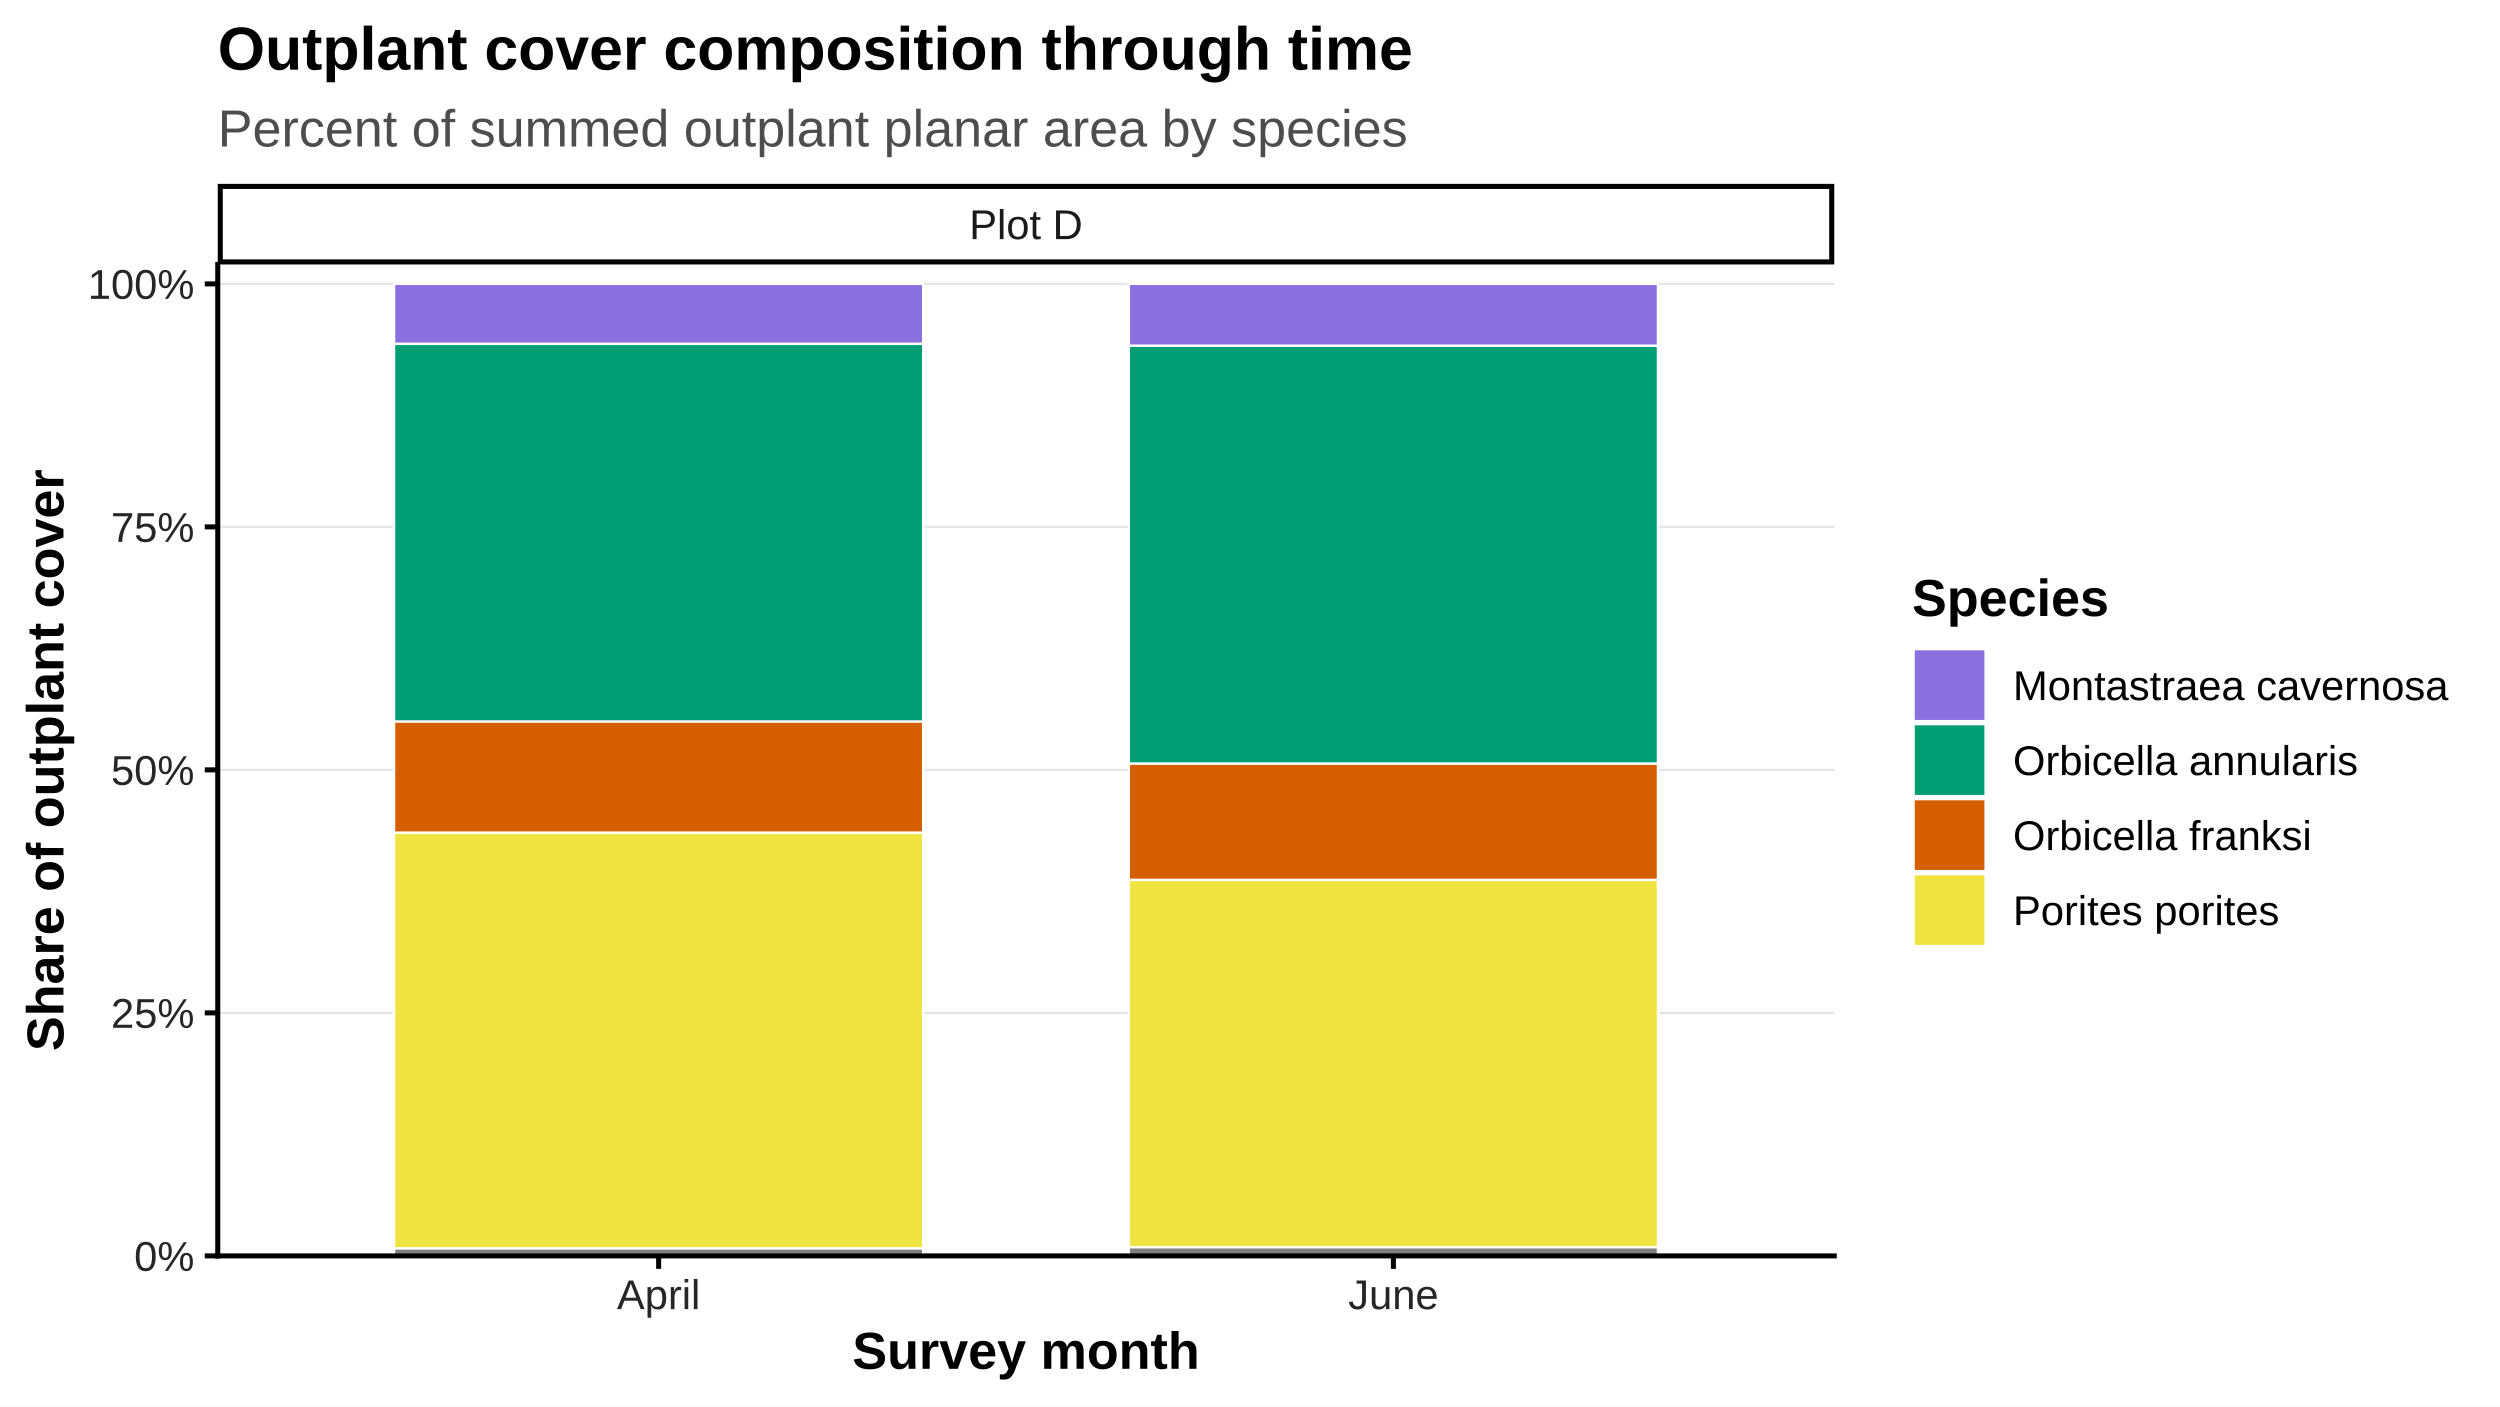
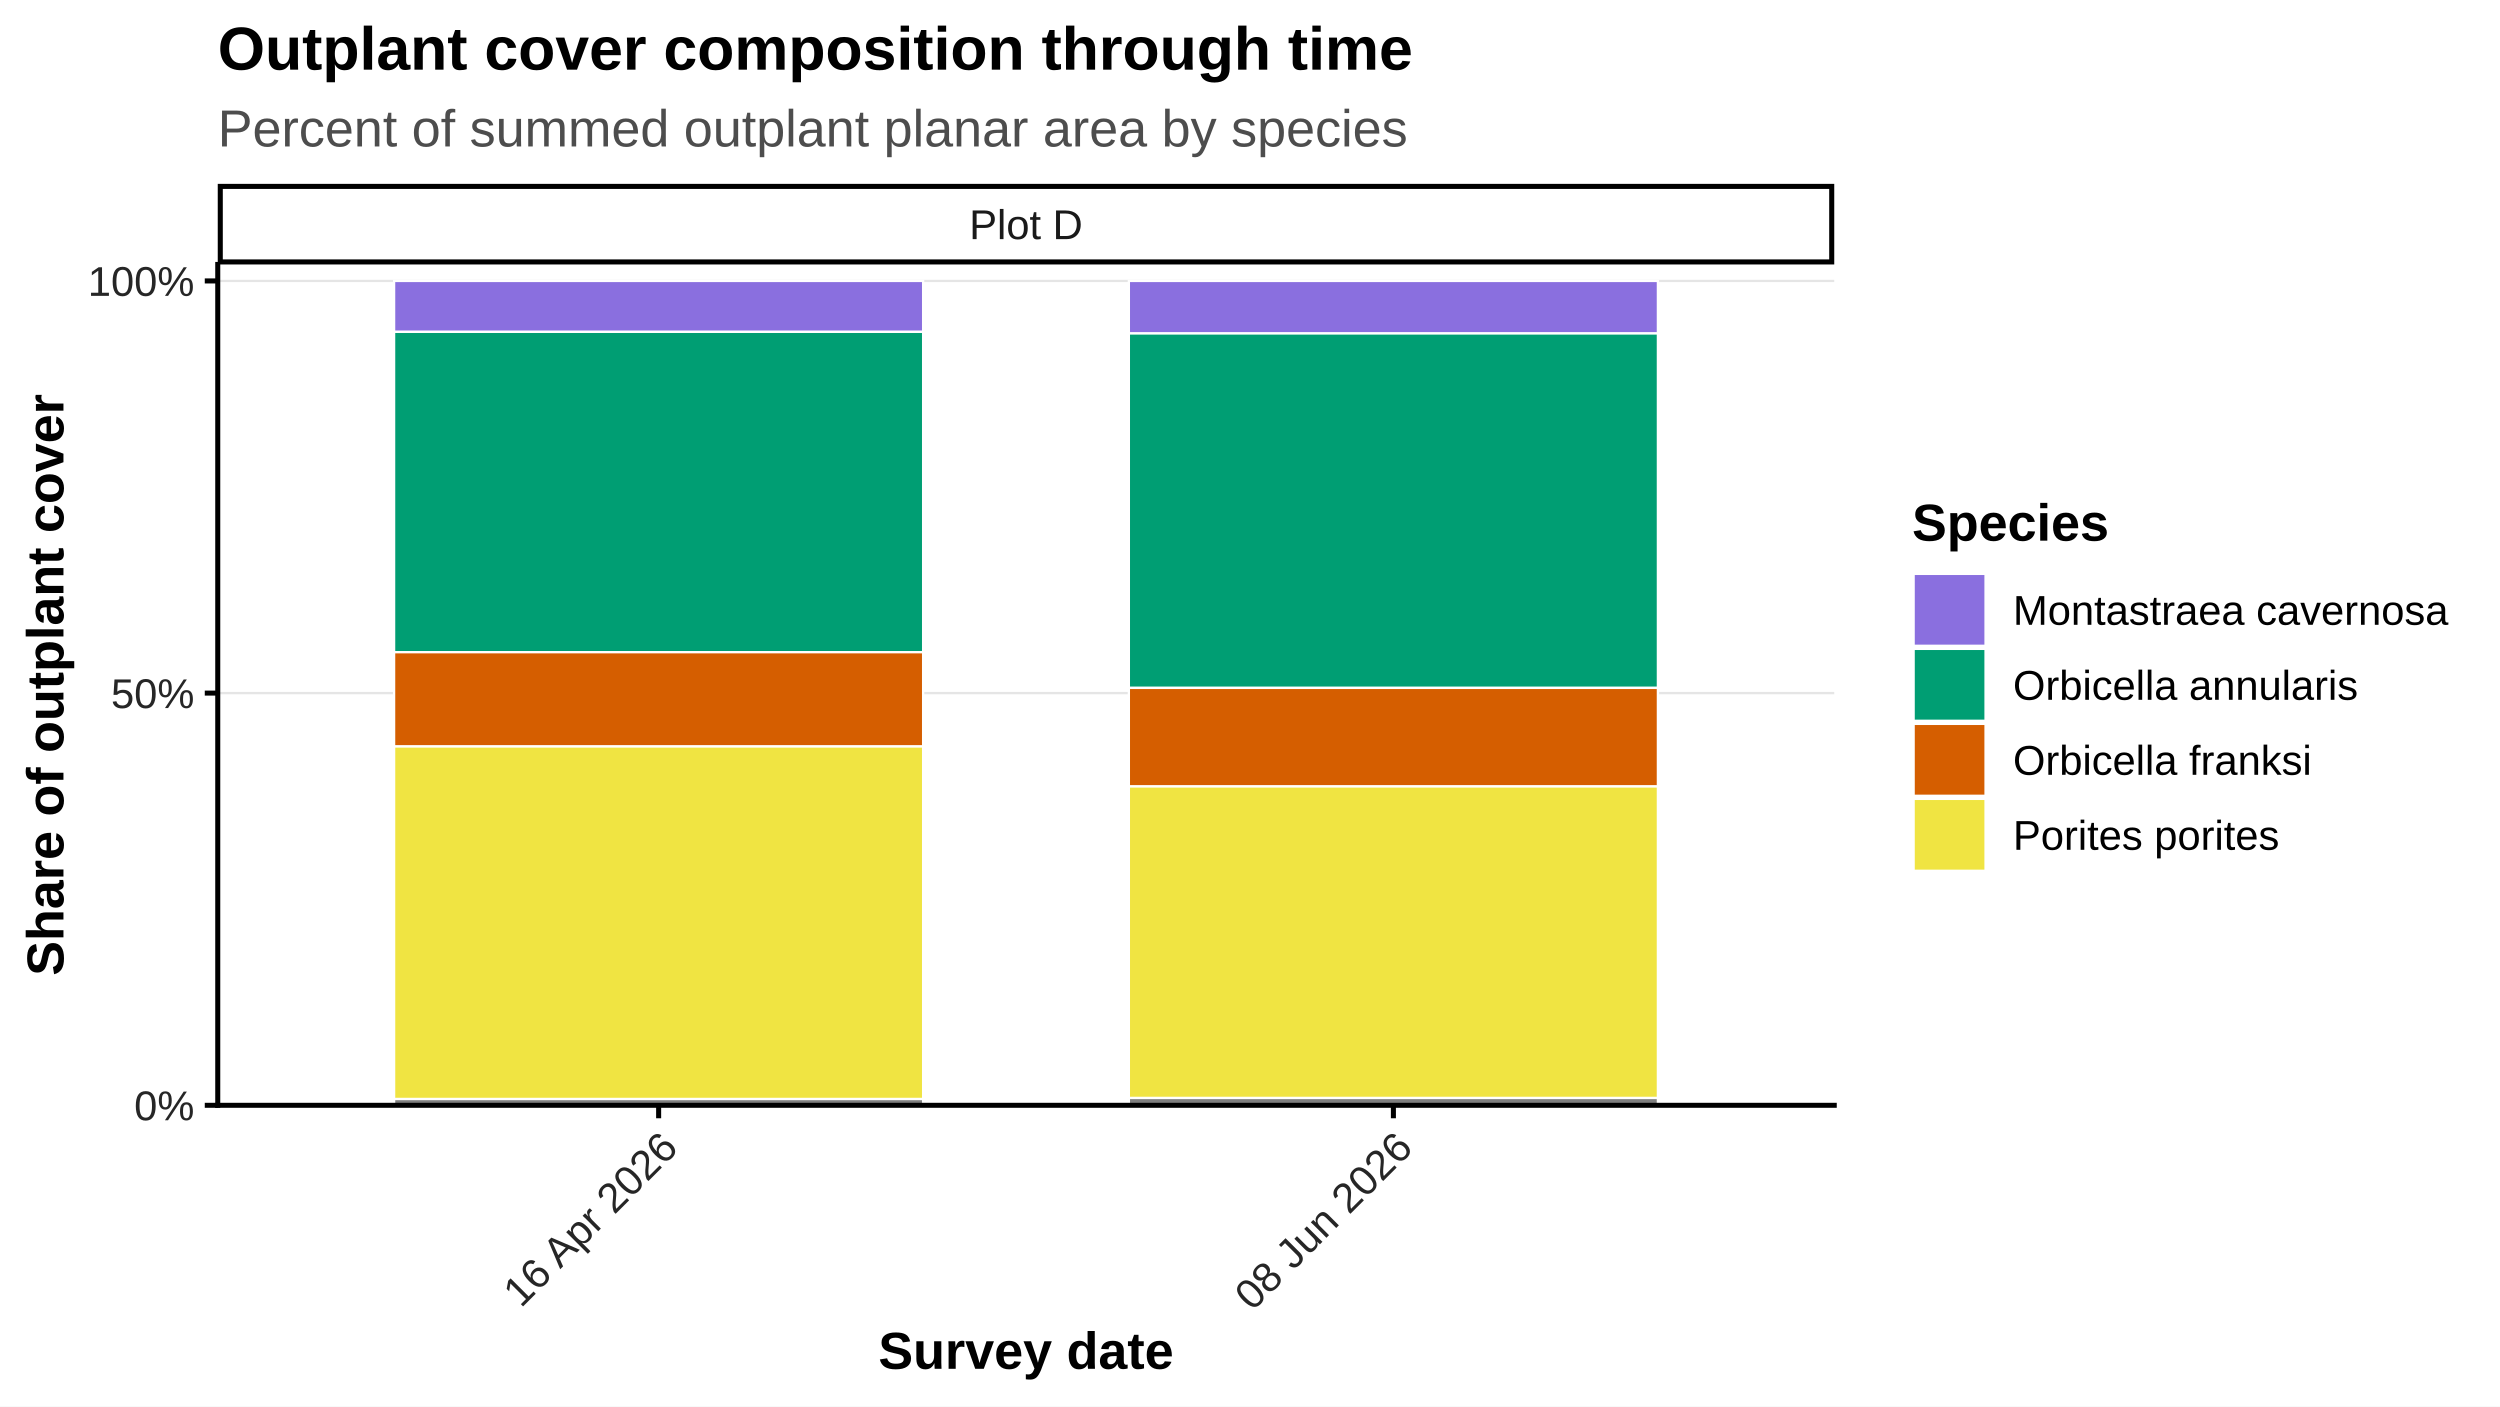
<svg xmlns="http://www.w3.org/2000/svg" class="svglite" width="576.00pt" height="324.00pt" viewBox="0 0 576.00 324.00">
  <defs>
    <style type="text/css">
    .svglite line, .svglite polyline, .svglite polygon, .svglite path, .svglite rect, .svglite circle {
      fill: none;
      stroke: #000000;
      stroke-linecap: round;
      stroke-linejoin: round;
      stroke-miterlimit: 10.00;
    }
    .svglite text {
      white-space: pre;
    }
  </style>
  </defs>
  <rect width="100%" height="100%" style="stroke: none; fill: #FFFFFF;" />
  <defs>
    <clipPath id="cpMC4wMHw1NzYuMDB8MC4wMHwzMjQuMDA=">
      <rect x="0.00" y="0.00" width="576.00" height="324.00" />
    </clipPath>
  </defs>
  <g clip-path="url(#cpMC4wMHw1NzYuMDB8MC4wMHwzMjQuMDA=)">
    <rect x="0.00" y="0.00" width="576.00" height="324.00" style="stroke-width: 1.16; stroke: #FFFFFF; fill: #FFFFFF;" />
  </g>
  <defs>
-     <clipPath id="cpNTAuMTd8NDIyLjYxfDYwLjkzfDI4OS4zNg==">
-       <rect x="50.17" y="60.93" width="372.44" height="228.42" />
+     <clipPath id="cpNTAuMTd8NDIyLjYxfDYwLjkzfDI1NC42Ng==">
+       <rect x="50.17" y="60.93" width="372.44" height="193.72" />
    </clipPath>
  </defs>
-   <g clip-path="url(#cpNTAuMTd8NDIyLjYxfDYwLjkzfDI4OS4zNg==)">
-     <rect x="50.17" y="60.93" width="372.44" height="228.42" style="stroke-width: 1.16; stroke: none; fill: #FFFFFF;" />
-     <polyline points="50.17,289.36 422.61,289.36 " style="stroke-width: 0.53; stroke: #E5E5E5; stroke-linecap: butt;" />
-     <polyline points="50.17,233.37 422.61,233.37 " style="stroke-width: 0.53; stroke: #E5E5E5; stroke-linecap: butt;" />
-     <polyline points="50.17,177.38 422.61,177.38 " style="stroke-width: 0.53; stroke: #E5E5E5; stroke-linecap: butt;" />
-     <polyline points="50.17,121.40 422.61,121.40 " style="stroke-width: 0.53; stroke: #E5E5E5; stroke-linecap: butt;" />
-     <polyline points="50.17,65.41 422.61,65.41 " style="stroke-width: 0.53; stroke: #E5E5E5; stroke-linecap: butt;" />
-     <rect x="90.80" y="65.41" width="121.89" height="13.83" style="stroke-width: 0.53; stroke: #FFFFFF; stroke-linecap: butt; stroke-linejoin: miter; fill: #8A6FDF;" />
-     <rect x="90.80" y="79.24" width="121.89" height="87.04" style="stroke-width: 0.53; stroke: #FFFFFF; stroke-linecap: butt; stroke-linejoin: miter; fill: #009E73;" />
-     <rect x="90.80" y="166.27" width="121.89" height="25.61" style="stroke-width: 0.53; stroke: #FFFFFF; stroke-linecap: butt; stroke-linejoin: miter; fill: #D55E00;" />
-     <rect x="90.80" y="191.88" width="121.89" height="95.78" style="stroke-width: 0.53; stroke: #FFFFFF; stroke-linecap: butt; stroke-linejoin: miter; fill: #F0E442;" />
-     <rect x="90.80" y="287.66" width="121.89" height="1.69" style="stroke-width: 0.53; stroke: #FFFFFF; stroke-linecap: butt; stroke-linejoin: miter; fill: #7F7F7F;" />
-     <rect x="260.09" y="65.41" width="121.89" height="14.27" style="stroke-width: 0.53; stroke: #FFFFFF; stroke-linecap: butt; stroke-linejoin: miter; fill: #8A6FDF;" />
-     <rect x="260.09" y="79.68" width="121.89" height="96.28" style="stroke-width: 0.53; stroke: #FFFFFF; stroke-linecap: butt; stroke-linejoin: miter; fill: #009E73;" />
-     <rect x="260.09" y="175.96" width="121.89" height="26.78" style="stroke-width: 0.53; stroke: #FFFFFF; stroke-linecap: butt; stroke-linejoin: miter; fill: #D55E00;" />
-     <rect x="260.09" y="202.74" width="121.89" height="84.64" style="stroke-width: 0.53; stroke: #FFFFFF; stroke-linecap: butt; stroke-linejoin: miter; fill: #F0E442;" />
-     <rect x="260.09" y="287.38" width="121.89" height="1.98" style="stroke-width: 0.53; stroke: #FFFFFF; stroke-linecap: butt; stroke-linejoin: miter; fill: #7F7F7F;" />
+   <g clip-path="url(#cpNTAuMTd8NDIyLjYxfDYwLjkzfDI1NC42Ng==)">
+     <rect x="50.17" y="60.93" width="372.44" height="193.72" style="stroke-width: 1.16; stroke: none; fill: #FFFFFF;" />
+     <polyline points="50.17,254.66 422.61,254.66 " style="stroke-width: 0.53; stroke: #E5E5E5; stroke-linecap: butt;" />
+     <polyline points="50.17,159.69 422.61,159.69 " style="stroke-width: 0.53; stroke: #E5E5E5; stroke-linecap: butt;" />
+     <polyline points="50.17,64.73 422.61,64.73 " style="stroke-width: 0.53; stroke: #E5E5E5; stroke-linecap: butt;" />
+     <rect x="90.80" y="64.73" width="121.89" height="11.73" style="stroke-width: 0.53; stroke: #FFFFFF; stroke-linecap: butt; stroke-linejoin: miter; fill: #8A6FDF;" />
+     <rect x="90.80" y="76.46" width="121.89" height="73.81" style="stroke-width: 0.53; stroke: #FFFFFF; stroke-linecap: butt; stroke-linejoin: miter; fill: #009E73;" />
+     <rect x="90.80" y="150.27" width="121.89" height="21.72" style="stroke-width: 0.53; stroke: #FFFFFF; stroke-linecap: butt; stroke-linejoin: miter; fill: #D55E00;" />
+     <rect x="90.80" y="171.99" width="121.89" height="81.23" style="stroke-width: 0.53; stroke: #FFFFFF; stroke-linecap: butt; stroke-linejoin: miter; fill: #F0E442;" />
+     <rect x="90.80" y="253.22" width="121.89" height="1.44" style="stroke-width: 0.53; stroke: #FFFFFF; stroke-linecap: butt; stroke-linejoin: miter; fill: #7F7F7F;" />
+     <rect x="260.09" y="64.73" width="121.89" height="12.10" style="stroke-width: 0.53; stroke: #FFFFFF; stroke-linecap: butt; stroke-linejoin: miter; fill: #8A6FDF;" />
+     <rect x="260.09" y="76.83" width="121.89" height="81.66" style="stroke-width: 0.53; stroke: #FFFFFF; stroke-linecap: butt; stroke-linejoin: miter; fill: #009E73;" />
+     <rect x="260.09" y="158.49" width="121.89" height="22.71" style="stroke-width: 0.53; stroke: #FFFFFF; stroke-linecap: butt; stroke-linejoin: miter; fill: #D55E00;" />
+     <rect x="260.09" y="181.20" width="121.89" height="71.78" style="stroke-width: 0.53; stroke: #FFFFFF; stroke-linecap: butt; stroke-linejoin: miter; fill: #F0E442;" />
+     <rect x="260.09" y="252.98" width="121.89" height="1.68" style="stroke-width: 0.53; stroke: #FFFFFF; stroke-linecap: butt; stroke-linejoin: miter; fill: #7F7F7F;" />
  </g>
  <g clip-path="url(#cpMC4wMHw1NzYuMDB8MC4wMHwzMjQuMDA=)">
</g>
  <defs>
    <clipPath id="cpNTAuMTd8NDIyLjYxfDQyLjM2fDYwLjkz">
      <rect x="50.17" y="42.36" width="372.44" height="18.57" />
    </clipPath>
  </defs>
  <g clip-path="url(#cpNTAuMTd8NDIyLjYxfDQyLjM2fDYwLjkz)">
    <rect x="50.17" y="42.36" width="372.44" height="18.57" style="stroke-width: 2.33; fill: #FFFFFF;" />
    <text x="236.39" y="55.09" text-anchor="middle" style="font-size: 9.60px;fill: #1A1A1A; font-family: &quot;Arial&quot;;" textLength="26.12px" lengthAdjust="spacingAndGlyphs">Plot D</text>
  </g>
  <g clip-path="url(#cpMC4wMHw1NzYuMDB8MC4wMHwzMjQuMDA=)">
-     <polyline points="50.17,289.36 422.61,289.36 " style="stroke-width: 1.16; stroke-linecap: square;" />
-     <polyline points="151.75,292.35 151.75,289.36 " style="stroke-width: 1.16; stroke-linecap: butt;" />
-     <polyline points="321.04,292.35 321.04,289.36 " style="stroke-width: 1.16; stroke-linecap: butt;" />
-     <text x="151.75" y="301.62" text-anchor="middle" style="font-size: 9.60px;fill: #262626; font-family: &quot;Arial&quot;;" textLength="19.20px" lengthAdjust="spacingAndGlyphs">April</text>
-     <text x="321.04" y="301.62" text-anchor="middle" style="font-size: 9.60px;fill: #262626; font-family: &quot;Arial&quot;;" textLength="20.80px" lengthAdjust="spacingAndGlyphs">June</text>
-     <polyline points="50.17,289.36 50.17,60.93 " style="stroke-width: 1.16; stroke-linecap: square;" />
-     <text x="44.79" y="292.80" text-anchor="end" style="font-size: 9.60px;fill: #262626; font-family: &quot;Arial&quot;;" textLength="13.87px" lengthAdjust="spacingAndGlyphs">0%</text>
-     <text x="44.79" y="236.81" text-anchor="end" style="font-size: 9.60px;fill: #262626; font-family: &quot;Arial&quot;;" textLength="19.20px" lengthAdjust="spacingAndGlyphs">25%</text>
-     <text x="44.79" y="180.83" text-anchor="end" style="font-size: 9.60px;fill: #262626; font-family: &quot;Arial&quot;;" textLength="19.20px" lengthAdjust="spacingAndGlyphs">50%</text>
-     <text x="44.79" y="124.84" text-anchor="end" style="font-size: 9.60px;fill: #262626; font-family: &quot;Arial&quot;;" textLength="19.20px" lengthAdjust="spacingAndGlyphs">75%</text>
-     <text x="44.79" y="68.85" text-anchor="end" style="font-size: 9.60px;fill: #262626; font-family: &quot;Arial&quot;;" textLength="24.54px" lengthAdjust="spacingAndGlyphs">100%</text>
-     <polyline points="47.18,289.36 50.17,289.36 " style="stroke-width: 1.16; stroke-linecap: butt;" />
-     <polyline points="47.18,233.37 50.17,233.37 " style="stroke-width: 1.16; stroke-linecap: butt;" />
-     <polyline points="47.18,177.38 50.17,177.38 " style="stroke-width: 1.16; stroke-linecap: butt;" />
-     <polyline points="47.18,121.40 50.17,121.40 " style="stroke-width: 1.16; stroke-linecap: butt;" />
-     <polyline points="47.18,65.41 50.17,65.41 " style="stroke-width: 1.16; stroke-linecap: butt;" />
-     <text x="236.39" y="315.37" text-anchor="middle" style="font-size: 12.00px; font-weight: bold; font-family: &quot;Arial&quot;;" textLength="80.02px" lengthAdjust="spacingAndGlyphs">Survey month</text>
-     <text transform="translate(14.62,175.15) rotate(-90)" text-anchor="middle" style="font-size: 12.00px; font-weight: bold; font-family: &quot;Arial&quot;;" textLength="134.03px" lengthAdjust="spacingAndGlyphs">Share of outplant cover</text>
-     <rect x="434.56" y="125.97" width="135.46" height="98.34" style="stroke-width: 1.16; stroke: none; fill: #FFFFFF;" />
-     <text x="440.54" y="141.92" style="font-size: 12.00px; font-weight: bold; font-family: &quot;Arial&quot;;" textLength="45.37px" lengthAdjust="spacingAndGlyphs">Species</text>
-     <rect x="440.54" y="149.22" width="17.28" height="17.28" style="stroke-width: 1.16; stroke: none; fill: #FFFFFF;" />
-     <rect x="440.90" y="149.57" width="16.57" height="16.57" style="stroke-width: 0.53; stroke: #FFFFFF; stroke-linecap: butt; stroke-linejoin: miter; fill: #8A6FDF;" />
-     <rect x="440.54" y="166.50" width="17.28" height="17.28" style="stroke-width: 1.16; stroke: none; fill: #FFFFFF;" />
-     <rect x="440.90" y="166.85" width="16.57" height="16.57" style="stroke-width: 0.53; stroke: #FFFFFF; stroke-linecap: butt; stroke-linejoin: miter; fill: #009E73;" />
-     <rect x="440.54" y="183.78" width="17.28" height="17.28" style="stroke-width: 1.16; stroke: none; fill: #FFFFFF;" />
-     <rect x="440.90" y="184.13" width="16.57" height="16.57" style="stroke-width: 0.53; stroke: #FFFFFF; stroke-linecap: butt; stroke-linejoin: miter; fill: #D55E00;" />
-     <rect x="440.54" y="201.06" width="17.28" height="17.28" style="stroke-width: 1.16; stroke: none; fill: #FFFFFF;" />
-     <rect x="440.90" y="201.41" width="16.57" height="16.57" style="stroke-width: 0.53; stroke: #FFFFFF; stroke-linecap: butt; stroke-linejoin: miter; fill: #F0E442;" />
-     <text x="463.80" y="161.30" style="font-size: 9.60px; font-family: &quot;Arial&quot;;" textLength="100.25px" lengthAdjust="spacingAndGlyphs">Montastraea cavernosa</text>
-     <text x="463.80" y="178.58" style="font-size: 9.60px; font-family: &quot;Arial&quot;;" textLength="79.44px" lengthAdjust="spacingAndGlyphs">Orbicella annularis</text>
-     <text x="463.80" y="195.86" style="font-size: 9.60px; font-family: &quot;Arial&quot;;" textLength="68.77px" lengthAdjust="spacingAndGlyphs">Orbicella franksi</text>
-     <text x="463.80" y="213.14" style="font-size: 9.60px; font-family: &quot;Arial&quot;;" textLength="61.32px" lengthAdjust="spacingAndGlyphs">Porites porites</text>
+     <polyline points="50.17,254.66 422.61,254.66 " style="stroke-width: 1.16; stroke-linecap: square;" />
+     <polyline points="151.75,257.65 151.75,254.66 " style="stroke-width: 1.16; stroke-linecap: butt;" />
+     <polyline points="321.04,257.65 321.04,254.66 " style="stroke-width: 1.16; stroke-linecap: butt;" />
+     <text transform="translate(156.61,264.90) rotate(-45)" text-anchor="end" style="font-size: 9.60px;fill: #262626; font-family: &quot;Arial&quot;;" textLength="52.27px" lengthAdjust="spacingAndGlyphs">16 Apr 2026</text>
+     <text transform="translate(325.90,264.90) rotate(-45)" text-anchor="end" style="font-size: 9.60px;fill: #262626; font-family: &quot;Arial&quot;;" textLength="52.80px" lengthAdjust="spacingAndGlyphs">08 Jun 2026</text>
+     <polyline points="50.17,254.66 50.17,60.93 " style="stroke-width: 1.16; stroke-linecap: square;" />
+     <text x="44.79" y="258.10" text-anchor="end" style="font-size: 9.60px;fill: #262626; font-family: &quot;Arial&quot;;" textLength="13.87px" lengthAdjust="spacingAndGlyphs">0%</text>
+     <text x="44.79" y="163.14" text-anchor="end" style="font-size: 9.60px;fill: #262626; font-family: &quot;Arial&quot;;" textLength="19.20px" lengthAdjust="spacingAndGlyphs">50%</text>
+     <text x="44.79" y="68.17" text-anchor="end" style="font-size: 9.60px;fill: #262626; font-family: &quot;Arial&quot;;" textLength="24.54px" lengthAdjust="spacingAndGlyphs">100%</text>
+     <polyline points="47.18,254.66 50.17,254.66 " style="stroke-width: 1.16; stroke-linecap: butt;" />
+     <polyline points="47.18,159.69 50.17,159.69 " style="stroke-width: 1.16; stroke-linecap: butt;" />
+     <polyline points="47.18,64.73 50.17,64.73 " style="stroke-width: 1.16; stroke-linecap: butt;" />
+     <text x="236.39" y="315.37" text-anchor="middle" style="font-size: 12.00px; font-weight: bold; font-family: &quot;Arial&quot;;" textLength="68.04px" lengthAdjust="spacingAndGlyphs">Survey date</text>
+     <text transform="translate(14.62,157.80) rotate(-90)" text-anchor="middle" style="font-size: 12.00px; font-weight: bold; font-family: &quot;Arial&quot;;" textLength="134.03px" lengthAdjust="spacingAndGlyphs">Share of outplant cover</text>
+     <rect x="434.56" y="108.62" width="135.46" height="98.34" style="stroke-width: 1.16; stroke: none; fill: #FFFFFF;" />
+     <text x="440.54" y="124.57" style="font-size: 12.00px; font-weight: bold; font-family: &quot;Arial&quot;;" textLength="45.37px" lengthAdjust="spacingAndGlyphs">Species</text>
+     <rect x="440.54" y="131.87" width="17.28" height="17.28" style="stroke-width: 1.16; stroke: none; fill: #FFFFFF;" />
+     <rect x="440.90" y="132.22" width="16.57" height="16.57" style="stroke-width: 0.53; stroke: #FFFFFF; stroke-linecap: butt; stroke-linejoin: miter; fill: #8A6FDF;" />
+     <rect x="440.54" y="149.15" width="17.28" height="17.28" style="stroke-width: 1.16; stroke: none; fill: #FFFFFF;" />
+     <rect x="440.90" y="149.50" width="16.57" height="16.57" style="stroke-width: 0.53; stroke: #FFFFFF; stroke-linecap: butt; stroke-linejoin: miter; fill: #009E73;" />
+     <rect x="440.54" y="166.43" width="17.28" height="17.28" style="stroke-width: 1.16; stroke: none; fill: #FFFFFF;" />
+     <rect x="440.90" y="166.78" width="16.57" height="16.57" style="stroke-width: 0.53; stroke: #FFFFFF; stroke-linecap: butt; stroke-linejoin: miter; fill: #D55E00;" />
+     <rect x="440.54" y="183.71" width="17.28" height="17.28" style="stroke-width: 1.16; stroke: none; fill: #FFFFFF;" />
+     <rect x="440.90" y="184.06" width="16.57" height="16.57" style="stroke-width: 0.53; stroke: #FFFFFF; stroke-linecap: butt; stroke-linejoin: miter; fill: #F0E442;" />
+     <text x="463.80" y="143.95" style="font-size: 9.60px; font-family: &quot;Arial&quot;;" textLength="100.25px" lengthAdjust="spacingAndGlyphs">Montastraea cavernosa</text>
+     <text x="463.80" y="161.23" style="font-size: 9.60px; font-family: &quot;Arial&quot;;" textLength="79.44px" lengthAdjust="spacingAndGlyphs">Orbicella annularis</text>
+     <text x="463.80" y="178.51" style="font-size: 9.60px; font-family: &quot;Arial&quot;;" textLength="68.77px" lengthAdjust="spacingAndGlyphs">Orbicella franksi</text>
+     <text x="463.80" y="195.79" style="font-size: 9.60px; font-family: &quot;Arial&quot;;" textLength="61.32px" lengthAdjust="spacingAndGlyphs">Porites porites</text>
    <text x="50.17" y="33.74" style="font-size: 12.00px;fill: #4D4D4D; font-family: &quot;Arial&quot;;" textLength="274.14px" lengthAdjust="spacingAndGlyphs">Percent of summed outplant planar area by species</text>
    <text x="50.17" y="16.05" style="font-size: 14.00px; font-weight: bold; font-family: &quot;Arial&quot;;" textLength="275.21px" lengthAdjust="spacingAndGlyphs">Outplant cover composition through time</text>
  </g>
</svg>
